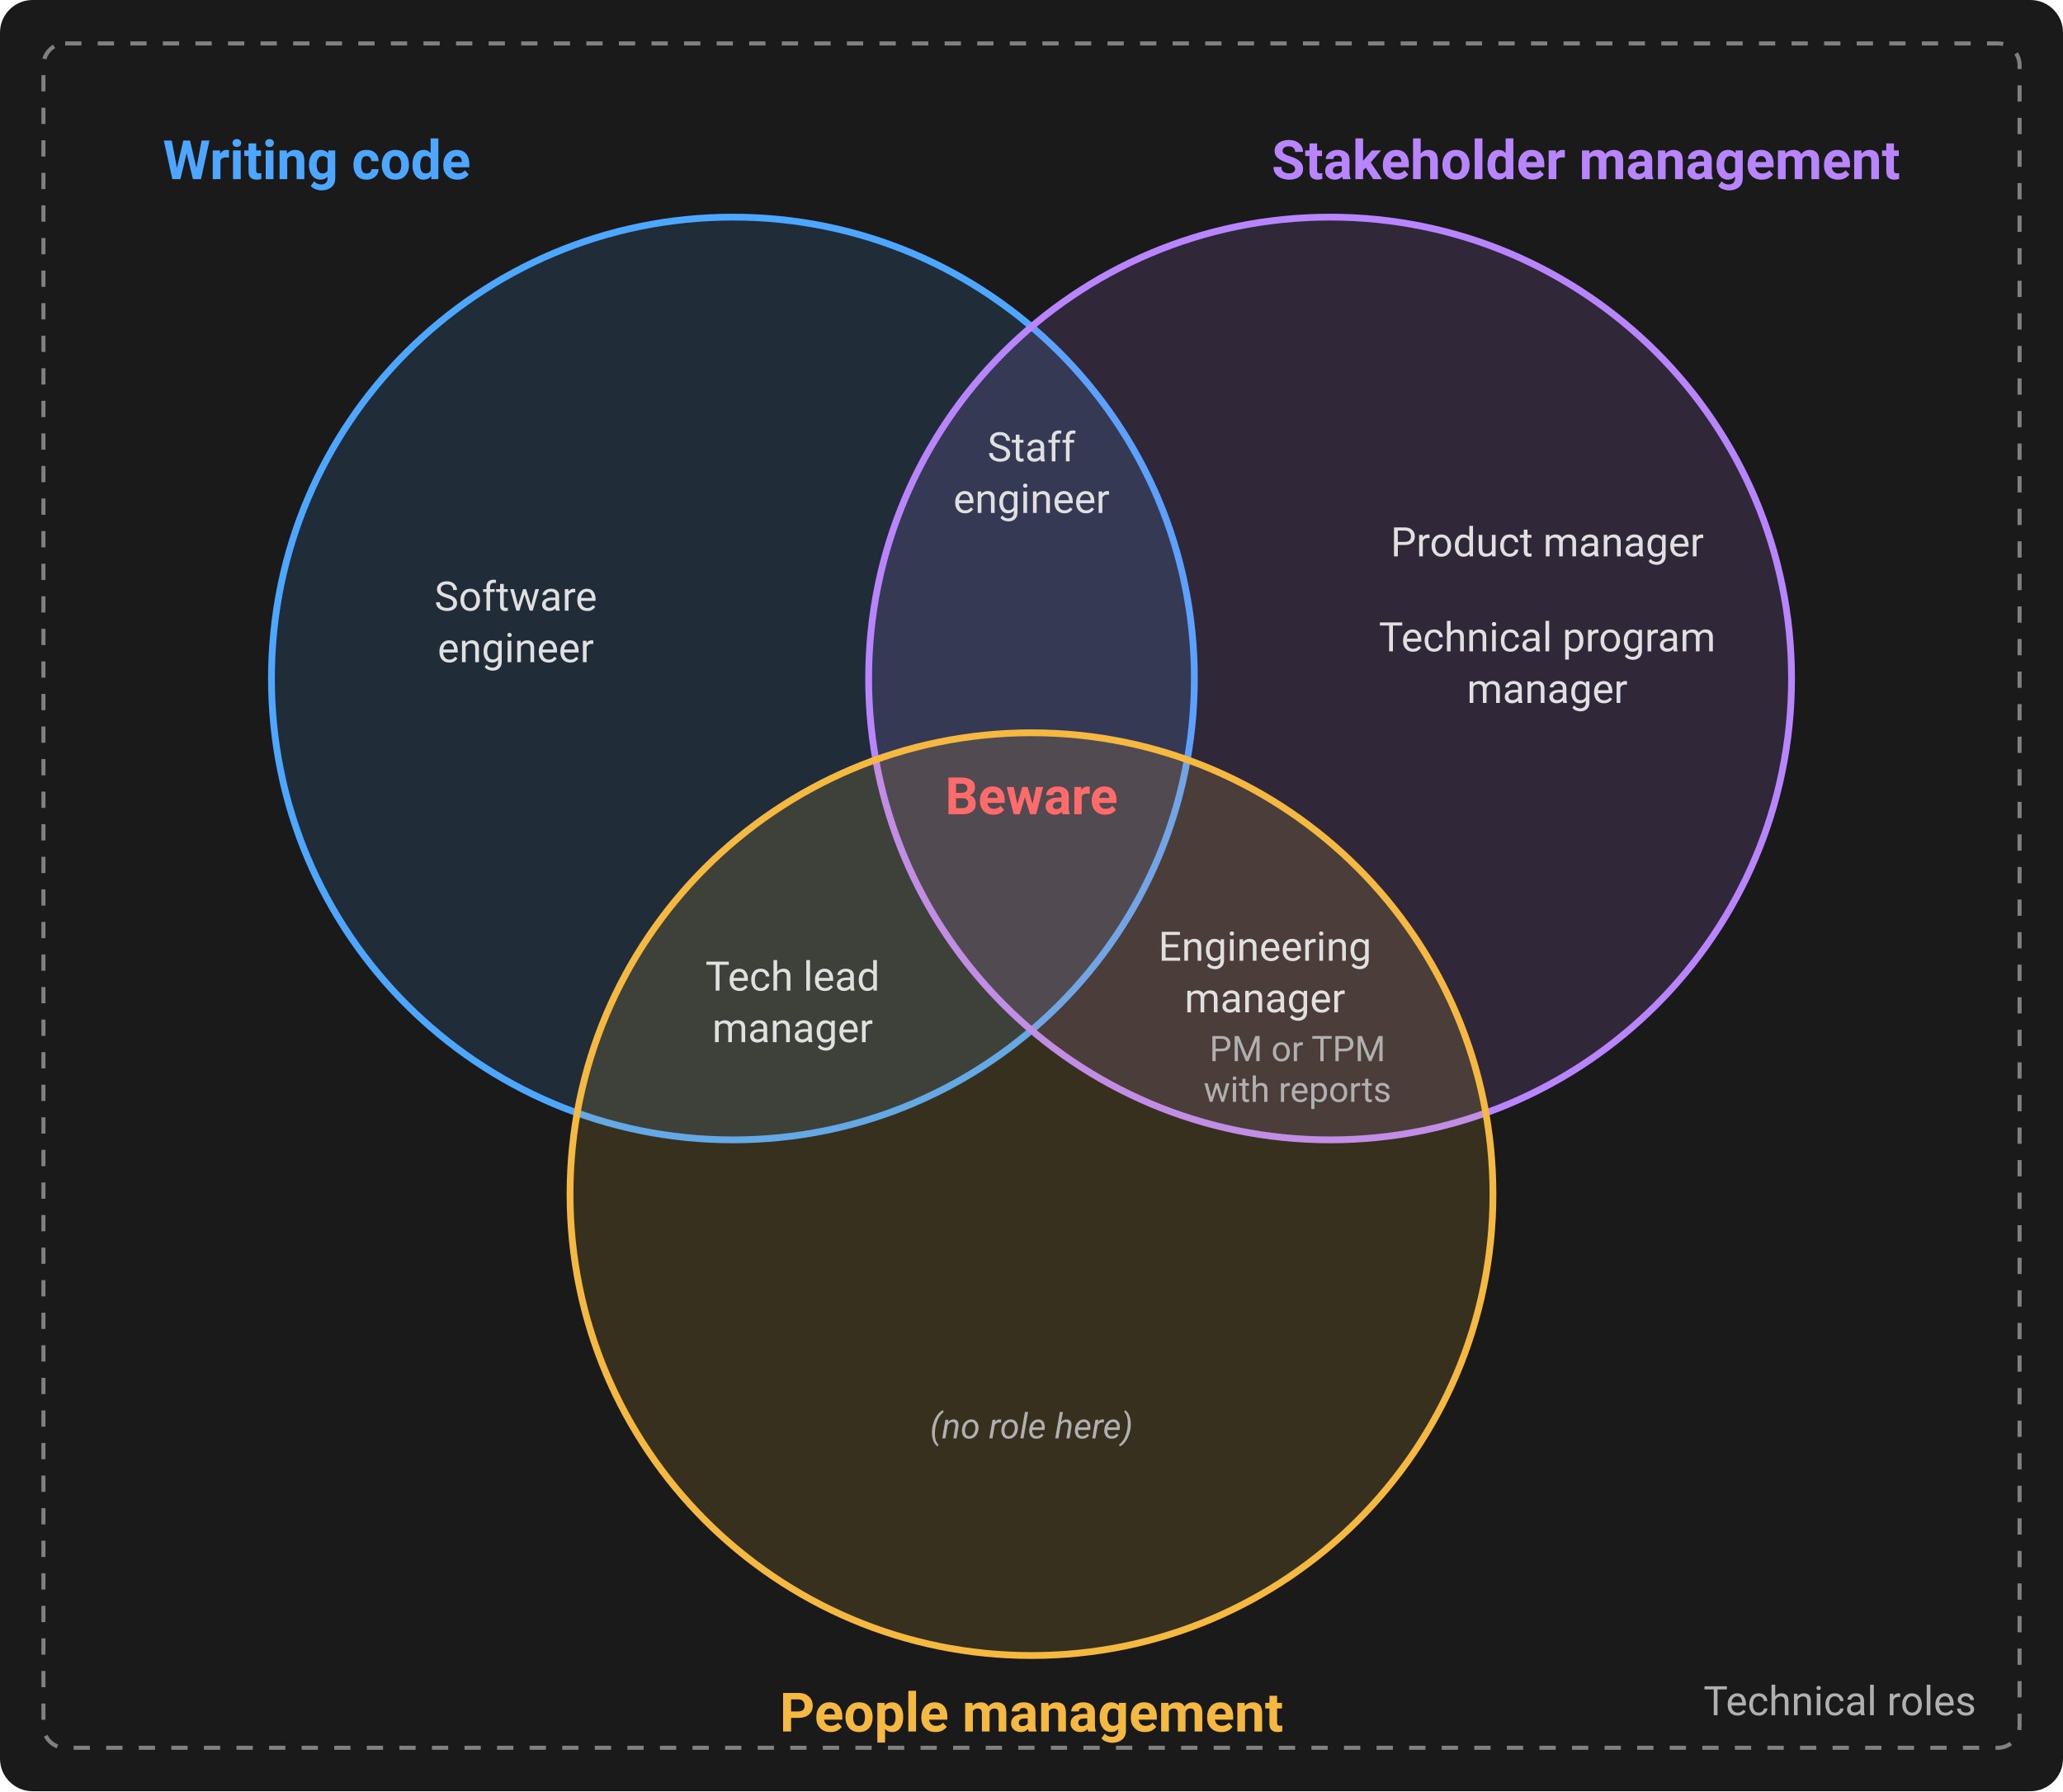
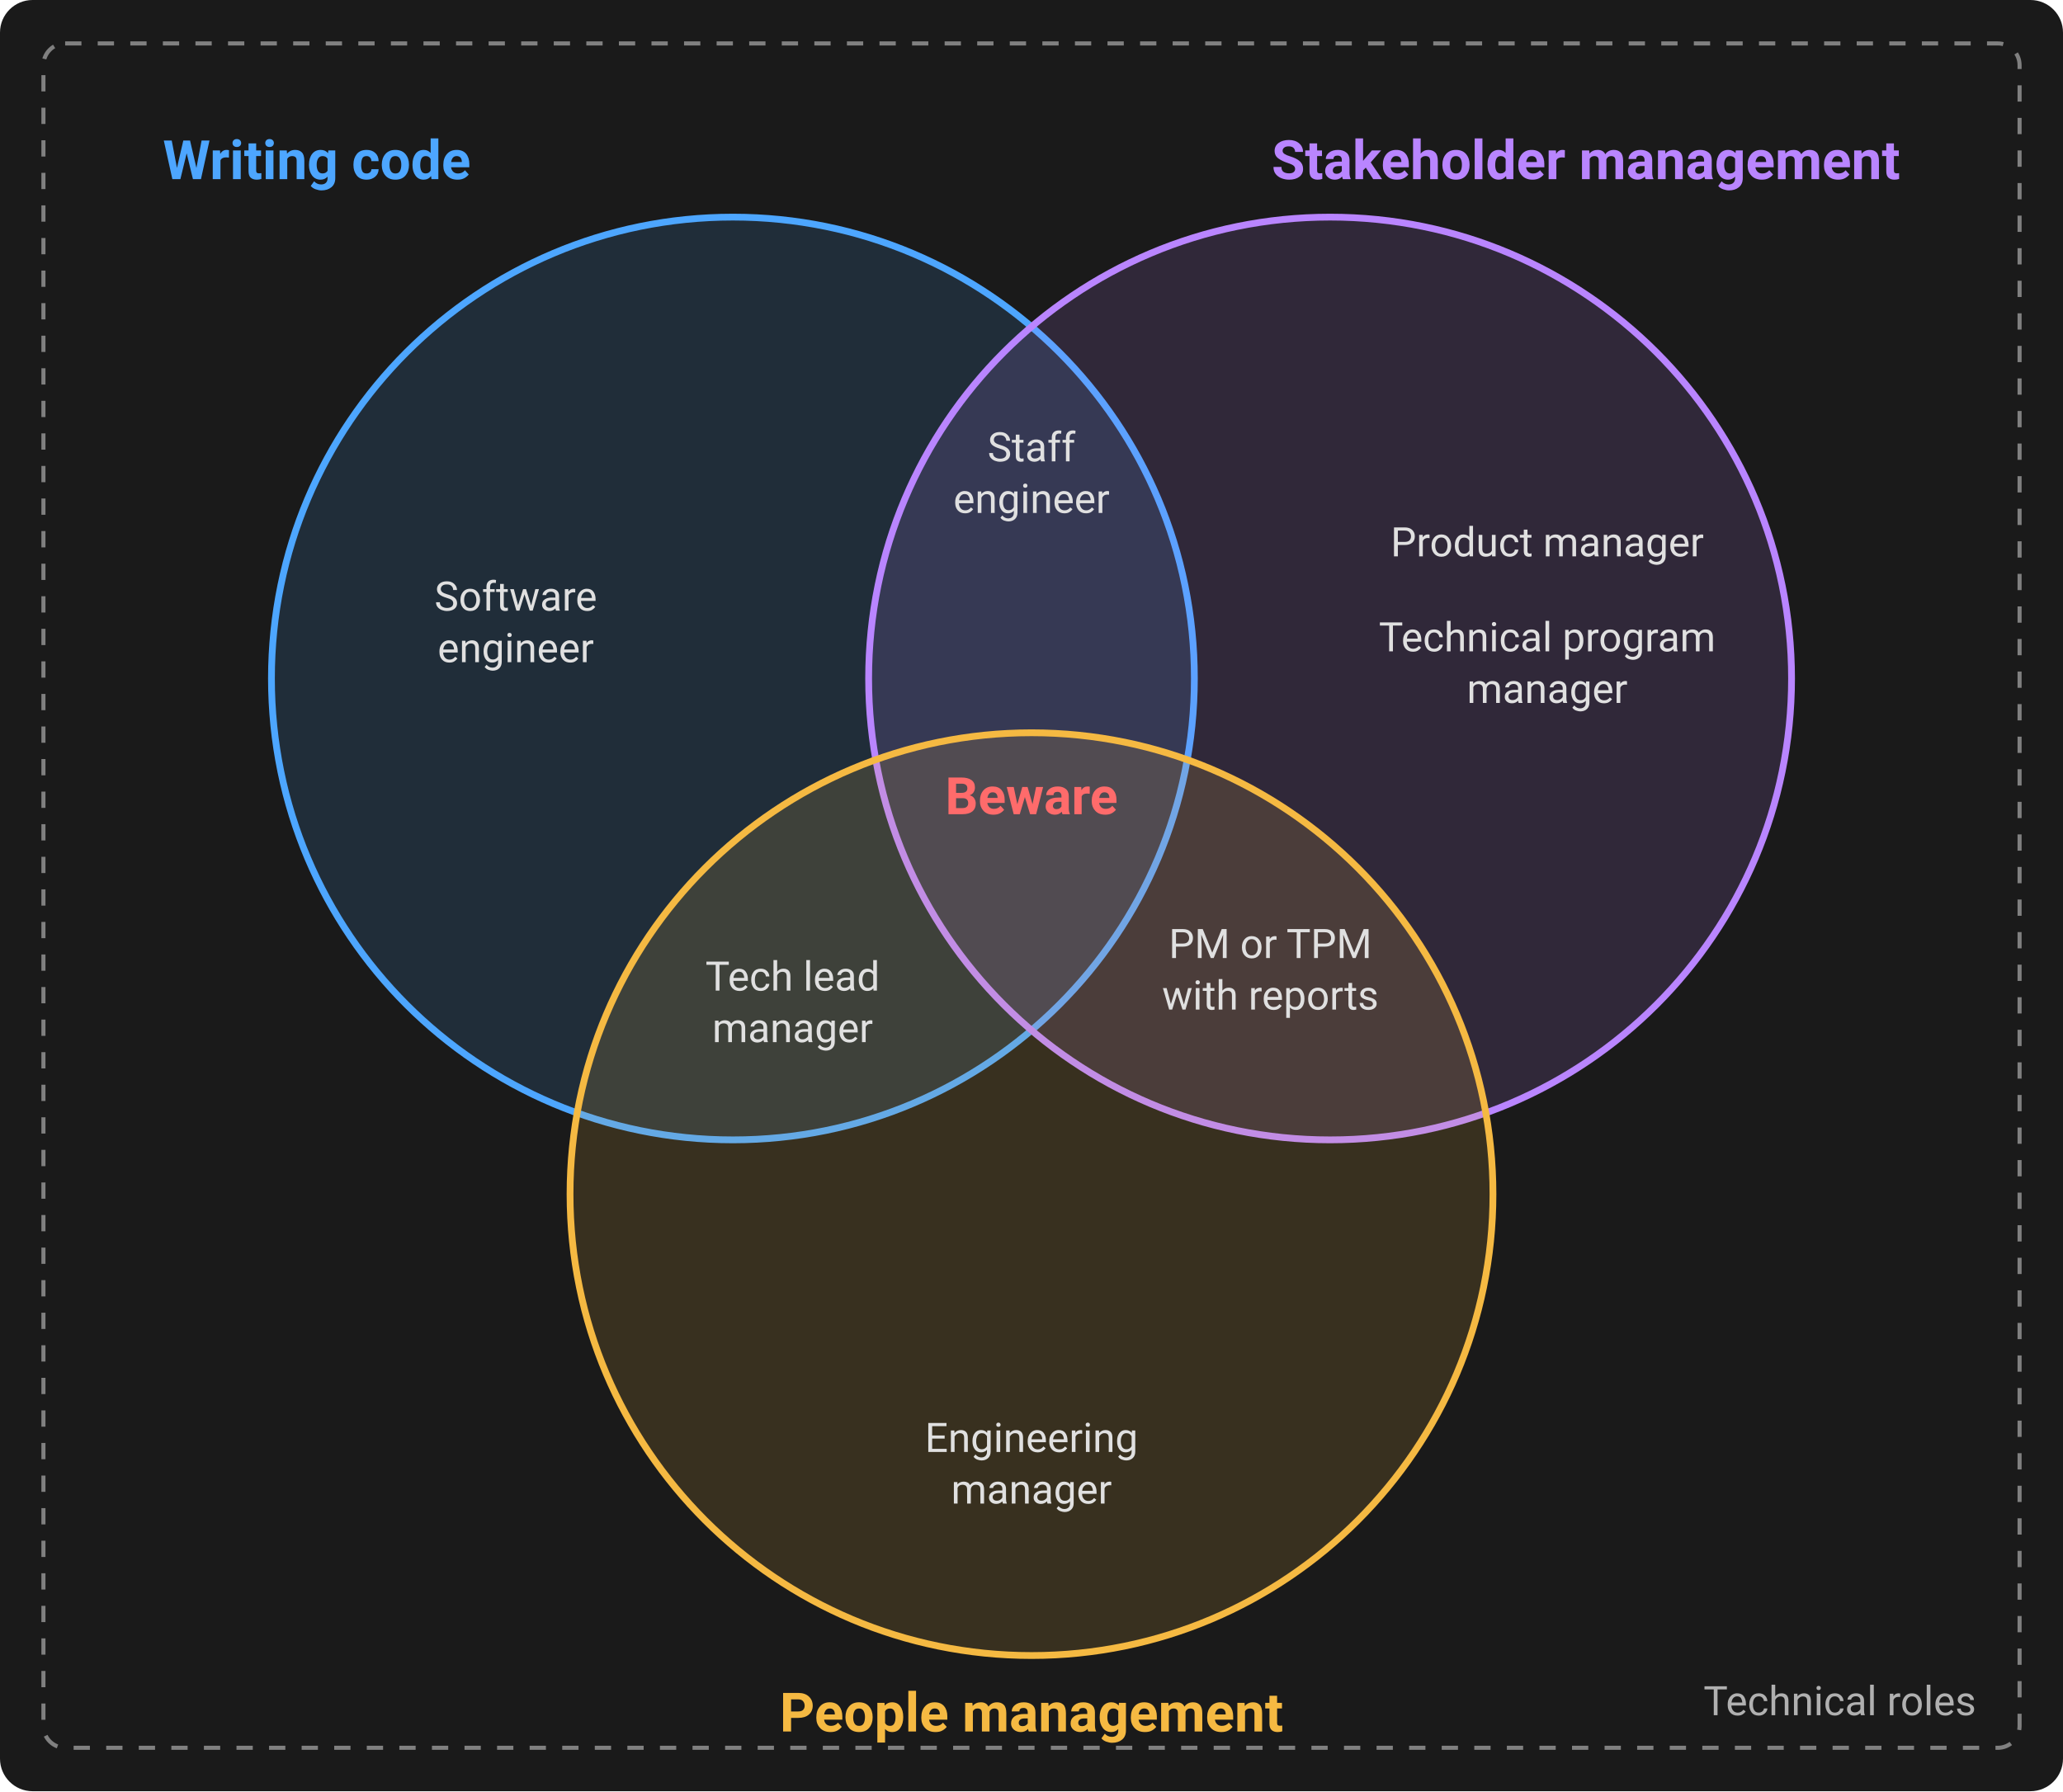
<svg xmlns="http://www.w3.org/2000/svg" viewBox="0 0 760 660" role="img" aria-labelledby="title desc" font-family="system-ui, -apple-system, 'Segoe UI', Roboto, sans-serif">
  <rect width="760" height="660" rx="12" fill="#1a1a1a" />
  <rect x="16" y="16" width="728" height="628" rx="8" fill="none" stroke="#808080" stroke-width="1.5" stroke-dasharray="6 6" />
  <text x="728" y="632" text-anchor="end" font-size="15" fill="#b0b0b0">Technical roles</text>
  <circle cx="270" cy="250" r="170" fill="#4da6ff" fill-opacity="0.14" stroke="#4da6ff" stroke-width="2.5" />
  <circle cx="490" cy="250" r="170" fill="#b985ff" fill-opacity="0.14" stroke="#b985ff" stroke-width="2.5" />
  <circle cx="380" cy="440" r="170" fill="#f5b942" fill-opacity="0.14" stroke="#f5b942" stroke-width="2.5" />
  <g font-size="20" font-weight="700">
    <text x="60" y="66" fill="#4da6ff">Writing code</text>
    <text x="700" y="66" text-anchor="end" fill="#b985ff">Stakeholder management</text>
    <text x="380" y="638" text-anchor="middle" fill="#f5b942">People management</text>
  </g>
  <g font-size="15" fill="#e0e0e0" text-anchor="middle">
    <text x="190" y="225">Software</text>
    <text x="190" y="244">engineer</text>
    <text x="570" y="205">Product manager</text>
    <text x="570" y="240">Technical program</text>
    <text x="570" y="259">manager</text>
    <text x="380" y="170">Staff</text>
    <text x="380" y="189">engineer</text>
    <text x="292" y="365">Tech lead</text>
    <text x="292" y="384">manager</text>
-     <text x="466" y="354">Engineering</text>
-     <text x="466" y="373">manager</text>
-     <text x="478" y="391" font-size="13" fill="#b0b0b0">PM or TPM</text>
-     <text x="478" y="406" font-size="13" fill="#b0b0b0">with reports</text>
-     <text x="380" y="530" font-size="13" font-style="italic" fill="#b0b0b0">(no role here)</text>
+     <text x="468" y="353">PM or TPM</text>
+     <text x="468" y="372">with reports</text>
+     <text x="380" y="535">Engineering</text>
+     <text x="380" y="554">manager</text>
  </g>
  <text x="380" y="300" text-anchor="middle" font-size="19" font-weight="700" fill="#ff6b6b">Beware</text>
</svg>
